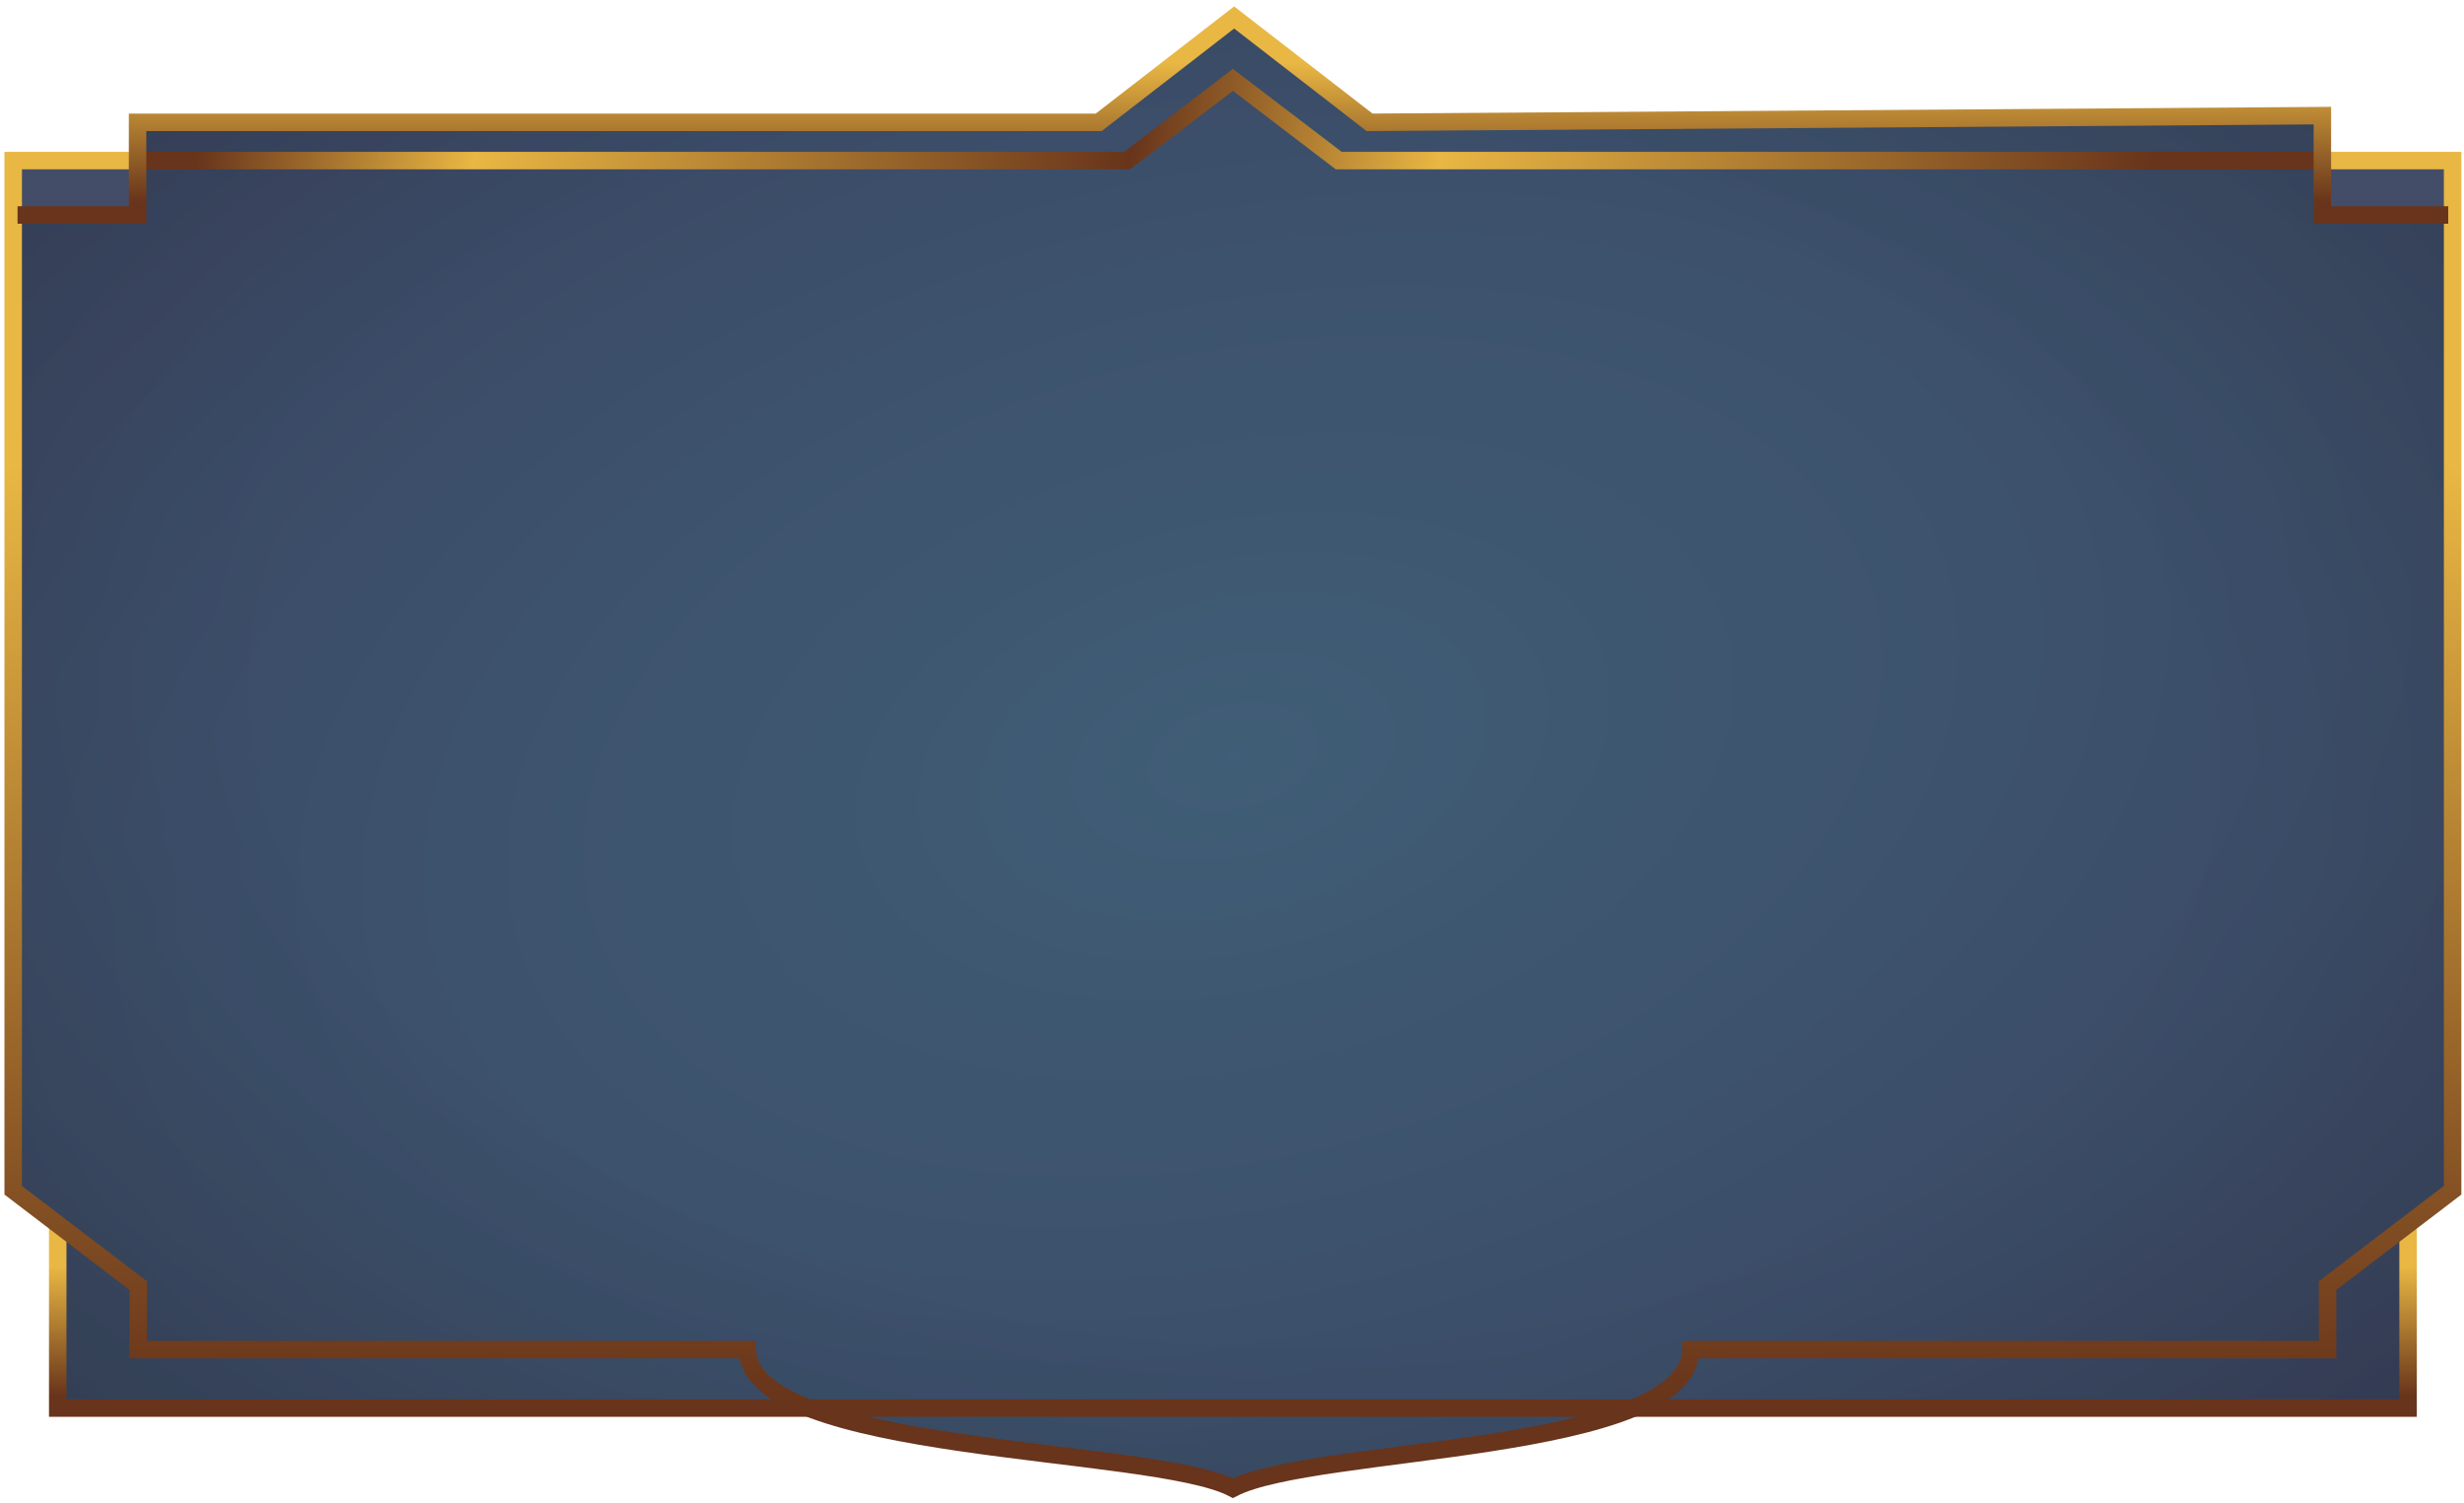
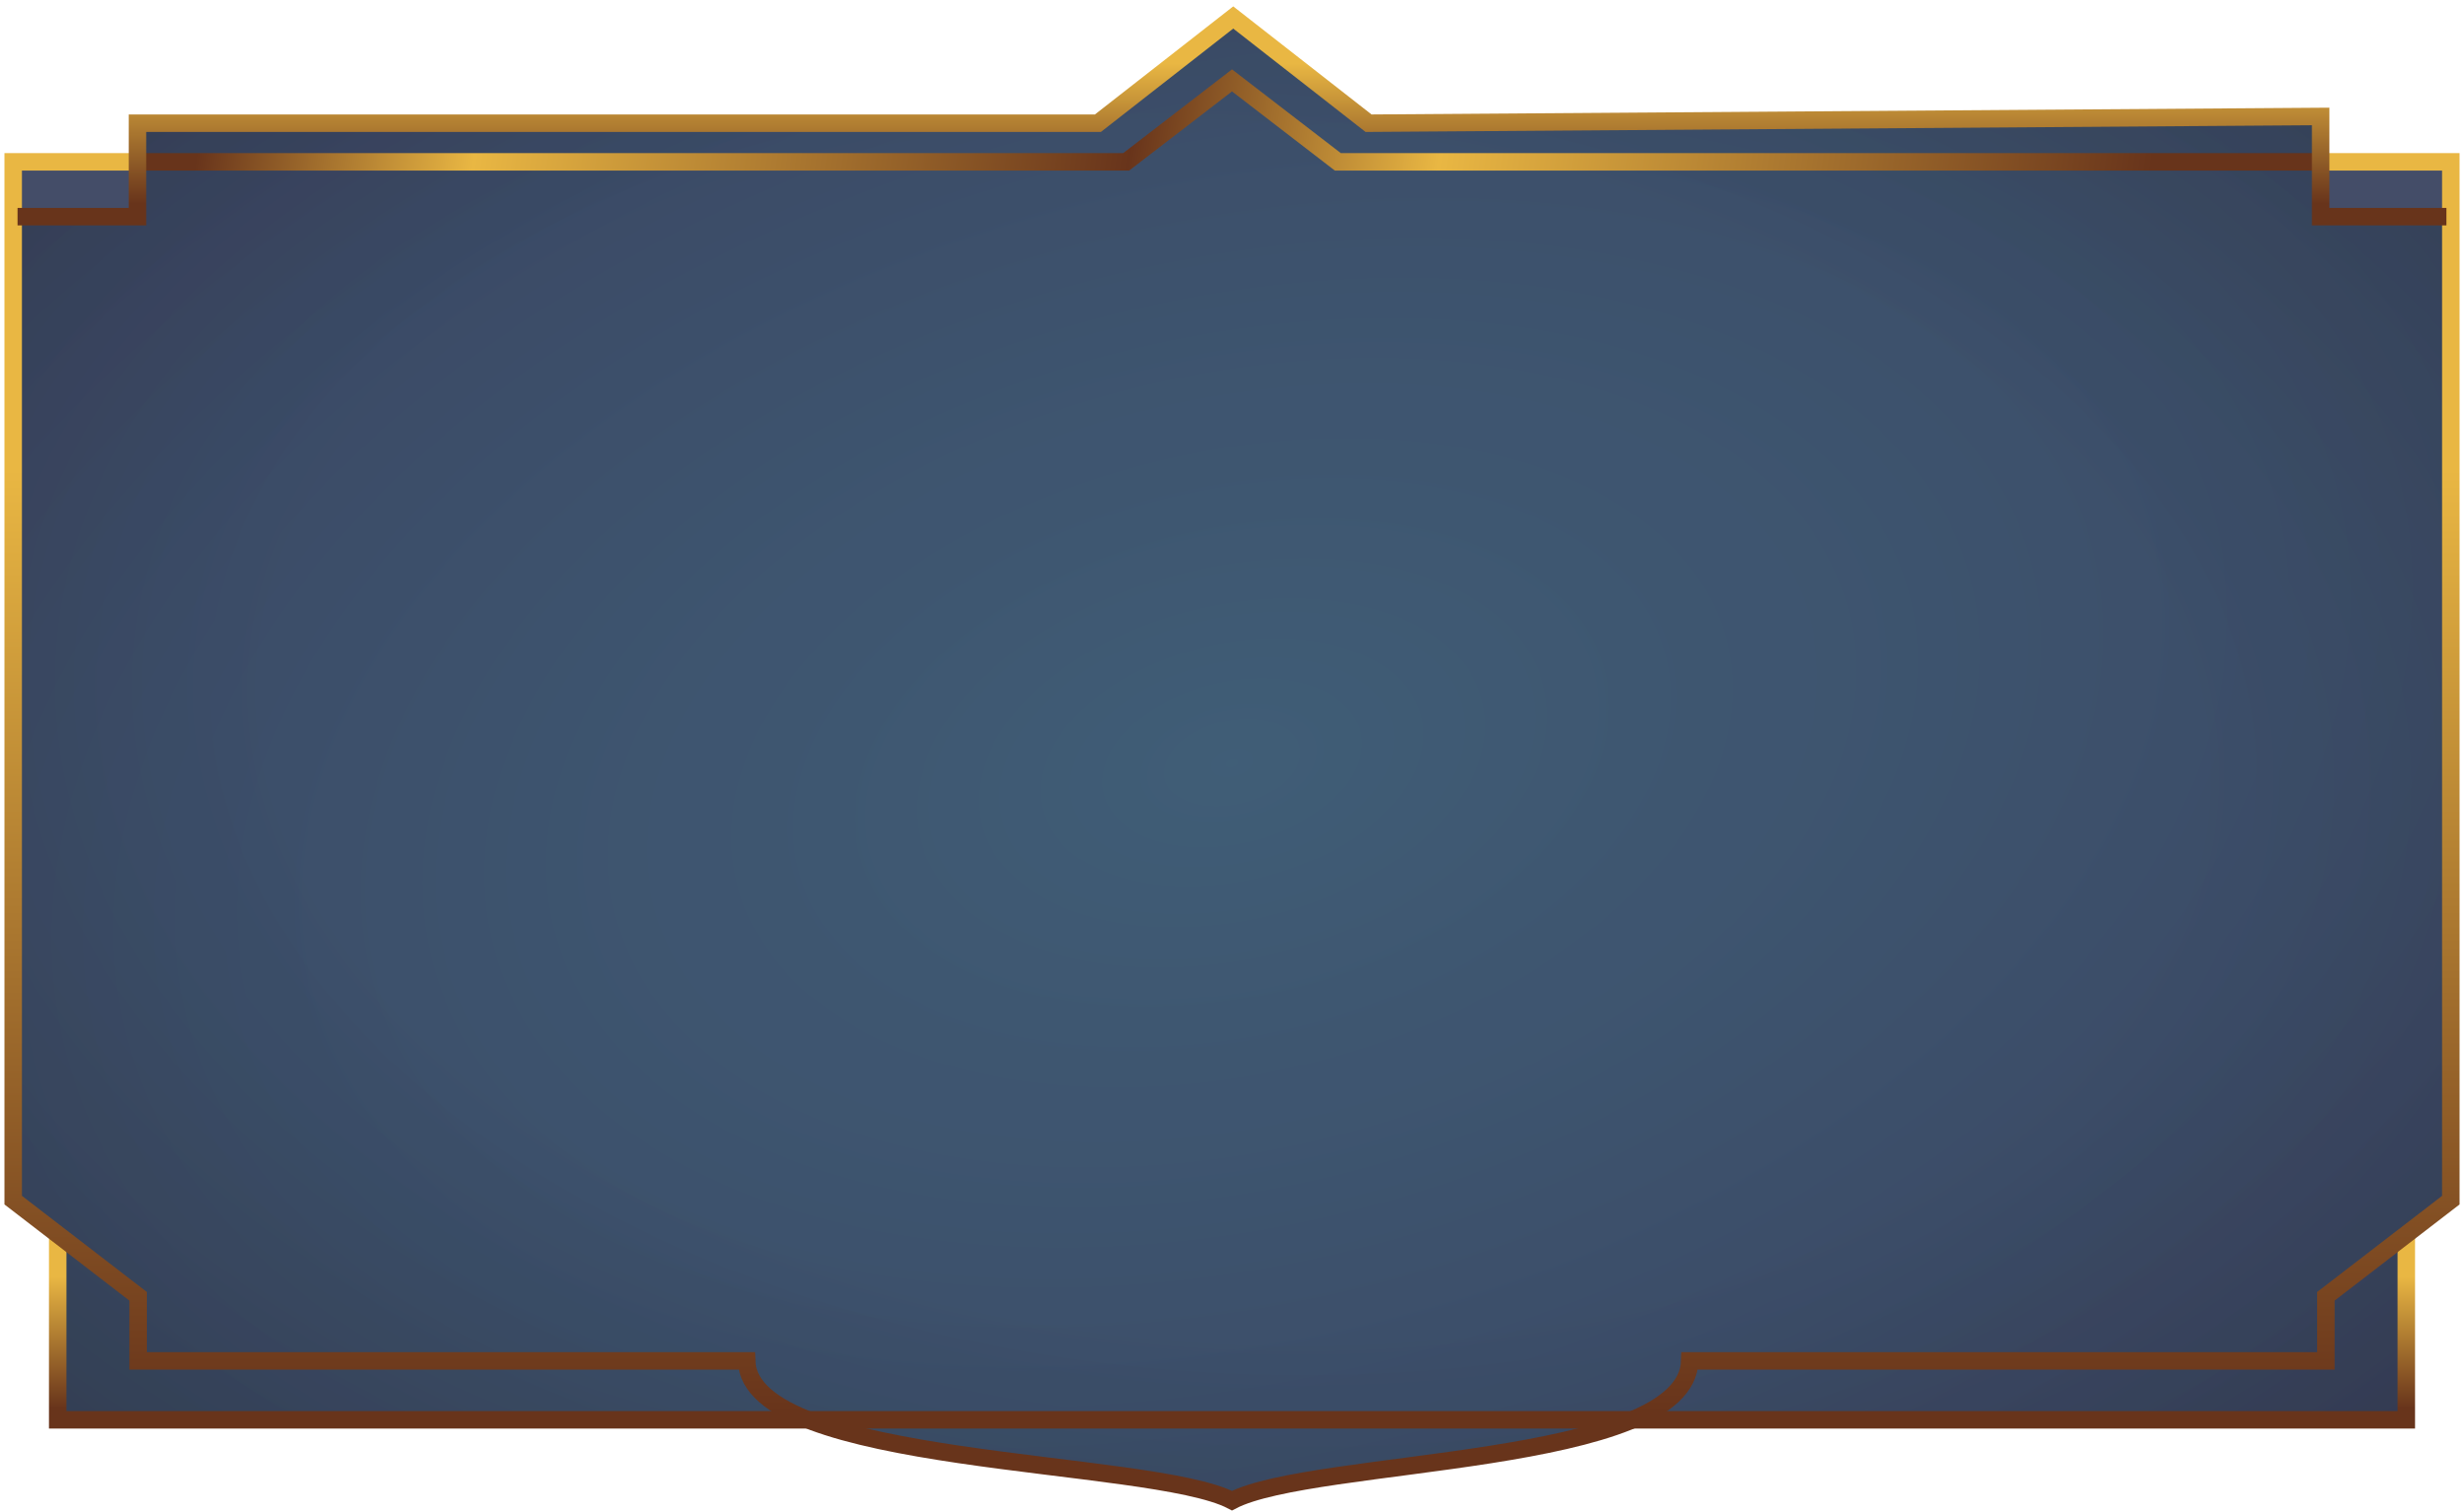
- <svg xmlns="http://www.w3.org/2000/svg" width="282" height="172" viewBox="0 0 282 172" fill="none">
-   <rect x="1.826" y="18.588" width="14.231" height="5.788" fill="#242E4E" fill-opacity="0.85" />
-   <rect x="266.201" y="18.588" width="14.231" height="5.788" fill="#242E4E" fill-opacity="0.85" />
+ <svg xmlns="http://www.w3.org/2000/svg" width="282" height="173" viewBox="0 0 282 173" fill="none">
+   <rect x="1.825" y="18.727" width="14.22" height="5.837" fill="#242E4E" fill-opacity="0.85" />
+   <rect x="266.006" y="18.727" width="14.22" height="5.837" fill="#242E4E" fill-opacity="0.85" />
  <g opacity="0.9">
-     <path d="M126.135 14.106H16.998H15.731V24.682H1V135.978L6.702 140.305V151.001V161.222H90.5C102.584 167.361 138.014 167.467 141.182 170.592C144.502 166.069 176.979 168.007 187.553 161.222H263.08H275.346V140.305L281.206 135.978V24.802H265.683V13.625L156.389 14.106L141.182 2.567L126.135 14.106Z" fill="url(#paint0_radial_821663_1668)" />
-     <path d="M126.135 14.106H16.998H15.731V24.682H1V135.978L6.702 140.305V151.001V161.222H90.5C102.584 167.361 138.014 167.467 141.182 170.592C144.502 166.069 176.979 168.007 187.553 161.222H263.08H275.346V140.305L281.206 135.978V24.802H265.683V13.625L156.389 14.106L141.182 2.567L126.135 14.106Z" fill="url(#paint1_radial_821663_1668)" fill-opacity="0.4" />
+     <path d="M126.042 14.207H16.986H15.72V24.872H1V137.097L6.698 141.46V152.246V162.551H90.434C102.509 168.742 137.913 168.849 141.079 172C144.396 167.439 176.849 169.394 187.415 162.551H262.887H275.144V141.46L281 137.097V24.993H265.488V13.722L156.274 14.207L141.079 2.572L126.042 14.207Z" fill="url(#paint0_radial_821663_1668)" />
+     <path d="M126.042 14.207H16.986H15.72V24.872H1V137.097L6.698 141.46V152.246V162.551H90.434C102.509 168.742 137.913 168.849 141.079 172C144.396 167.439 176.849 169.394 187.415 162.551H262.887H275.144V141.46L281 137.097V24.993H265.488V13.722L156.274 14.207L141.079 2.572L126.042 14.207Z" fill="url(#paint1_radial_821663_1668)" fill-opacity="0.4" />
  </g>
-   <path d="M6.607 140.113V161.156H129.07H153.136H275.599V140.113" stroke="url(#paint2_linear_821663_1668)" stroke-width="2" stroke-miterlimit="10" />
-   <path d="M265.409 18.381H153.218L141.103 9.142L128.988 18.381H16.181" stroke="url(#paint3_linear_821663_1668)" stroke-width="2" stroke-miterlimit="10" />
-   <path d="M15.819 18.381H1.51V136.225L15.819 147.139V154.468H85.515C85.857 166.505 131.765 165.49 141.103 170.333C150.442 165.49 193.188 166.503 193.529 154.468H266.387V147.139L280.697 136.225V18.381H265.789" stroke="url(#paint4_linear_821663_1668)" stroke-width="2" stroke-miterlimit="10" />
-   <path d="M2.009 24.604H15.745V14H125.745L141.245 2L156.745 14L265.79 13.234V24.604H280.194" stroke="url(#paint5_linear_821663_1668)" stroke-width="2" stroke-miterlimit="10" />
+   <path d="M6.604 141.267V162.485H128.976H153.024H275.397V141.267" stroke="url(#paint2_linear_821663_1668)" stroke-width="2" stroke-miterlimit="10" />
+   <path d="M265.215 18.518H153.107L141 9.201L128.894 18.518H16.17" stroke="url(#paint3_linear_821663_1668)" stroke-width="2" stroke-miterlimit="10" />
+   <path d="M15.809 18.518H1.51V137.346L15.809 148.35V155.741H85.453C85.794 167.879 131.669 166.855 141 171.738C150.332 166.855 193.046 167.876 193.388 155.741H266.192V148.35L280.491 137.346V18.518H265.595" stroke="url(#paint4_linear_821663_1668)" stroke-width="2" stroke-miterlimit="10" />
+   <path d="M2.008 24.792H15.734V14.1H125.653L141.141 2L156.63 14.1L265.594 13.328V24.792H279.988" stroke="url(#paint5_linear_821663_1668)" stroke-width="2" stroke-miterlimit="10" />
  <defs>
-     <radialGradient id="paint0_radial_821663_1668" cx="0" cy="0" r="1" gradientUnits="userSpaceOnUse" gradientTransform="translate(141.234 83.124) rotate(92.9141) scale(229.875 365.293)">
+     <radialGradient id="paint0_radial_821663_1668" cx="0" cy="0" r="1" gradientUnits="userSpaceOnUse" gradientTransform="translate(141.131 83.8015) rotate(92.8879) scale(231.789 365.032)">
      <stop offset="0.3" stop-color="#242E4E" />
      <stop offset="0.575" stop-color="#121727" />
      <stop offset="0.765" stop-color="#202946" />
      <stop offset="0.858" stop-color="#212A48" />
    </radialGradient>
-     <radialGradient id="paint1_radial_821663_1668" cx="0" cy="0" r="1" gradientUnits="userSpaceOnUse" gradientTransform="translate(141.103 86.5798) rotate(-104.281) scale(128.08 211.34)">
+     <radialGradient id="paint1_radial_821663_1668" cx="0" cy="0" r="1" gradientUnits="userSpaceOnUse" gradientTransform="translate(141 87.2862) rotate(-104.158) scale(129.079 211.299)">
      <stop stop-color="#34778E" />
      <stop offset="1" stop-color="#242E4E" />
    </radialGradient>
-     <linearGradient id="paint2_linear_821663_1668" x1="141.103" y1="161.155" x2="141.103" y2="140.113" gradientUnits="userSpaceOnUse">
+     <linearGradient id="paint2_linear_821663_1668" x1="141" y1="162.484" x2="141" y2="141.267" gradientUnits="userSpaceOnUse">
      <stop offset="0.065" stop-color="#68341B" />
      <stop offset="0.77" stop-color="#E9B743" />
      <stop offset="0.98" stop-color="#E9B743" />
    </linearGradient>
-     <linearGradient id="paint3_linear_821663_1668" x1="18.97" y1="3.518" x2="261.847" y2="40.287" gradientUnits="userSpaceOnUse">
+     <linearGradient id="paint3_linear_821663_1668" x1="18.957" y1="3.531" x2="261.753" y2="39.956" gradientUnits="userSpaceOnUse">
      <stop offset="0.023" stop-color="#68341B" />
      <stop offset="0.151" stop-color="#E9B743" />
      <stop offset="0.453" stop-color="#68341B" />
      <stop offset="0.596" stop-color="#E9B743" />
      <stop offset="0.925" stop-color="#68341B" />
    </linearGradient>
-     <linearGradient id="paint4_linear_821663_1668" x1="141.103" y1="170.322" x2="141.103" y2="18.381" gradientUnits="userSpaceOnUse">
+     <linearGradient id="paint4_linear_821663_1668" x1="141" y1="171.727" x2="141" y2="18.518" gradientUnits="userSpaceOnUse">
      <stop offset="0.065" stop-color="#68341B" />
      <stop offset="0.77" stop-color="#E9B743" />
      <stop offset="0.98" stop-color="#E9B743" />
    </linearGradient>
-     <linearGradient id="paint5_linear_821663_1668" x1="141.101" y1="24.602" x2="141.101" y2="2" gradientUnits="userSpaceOnUse">
+     <linearGradient id="paint5_linear_821663_1668" x1="140.998" y1="24.791" x2="140.998" y2="2" gradientUnits="userSpaceOnUse">
      <stop offset="0.065" stop-color="#68341B" />
      <stop offset="0.77" stop-color="#E9B743" />
      <stop offset="0.98" stop-color="#E9B743" />
    </linearGradient>
  </defs>
</svg>
